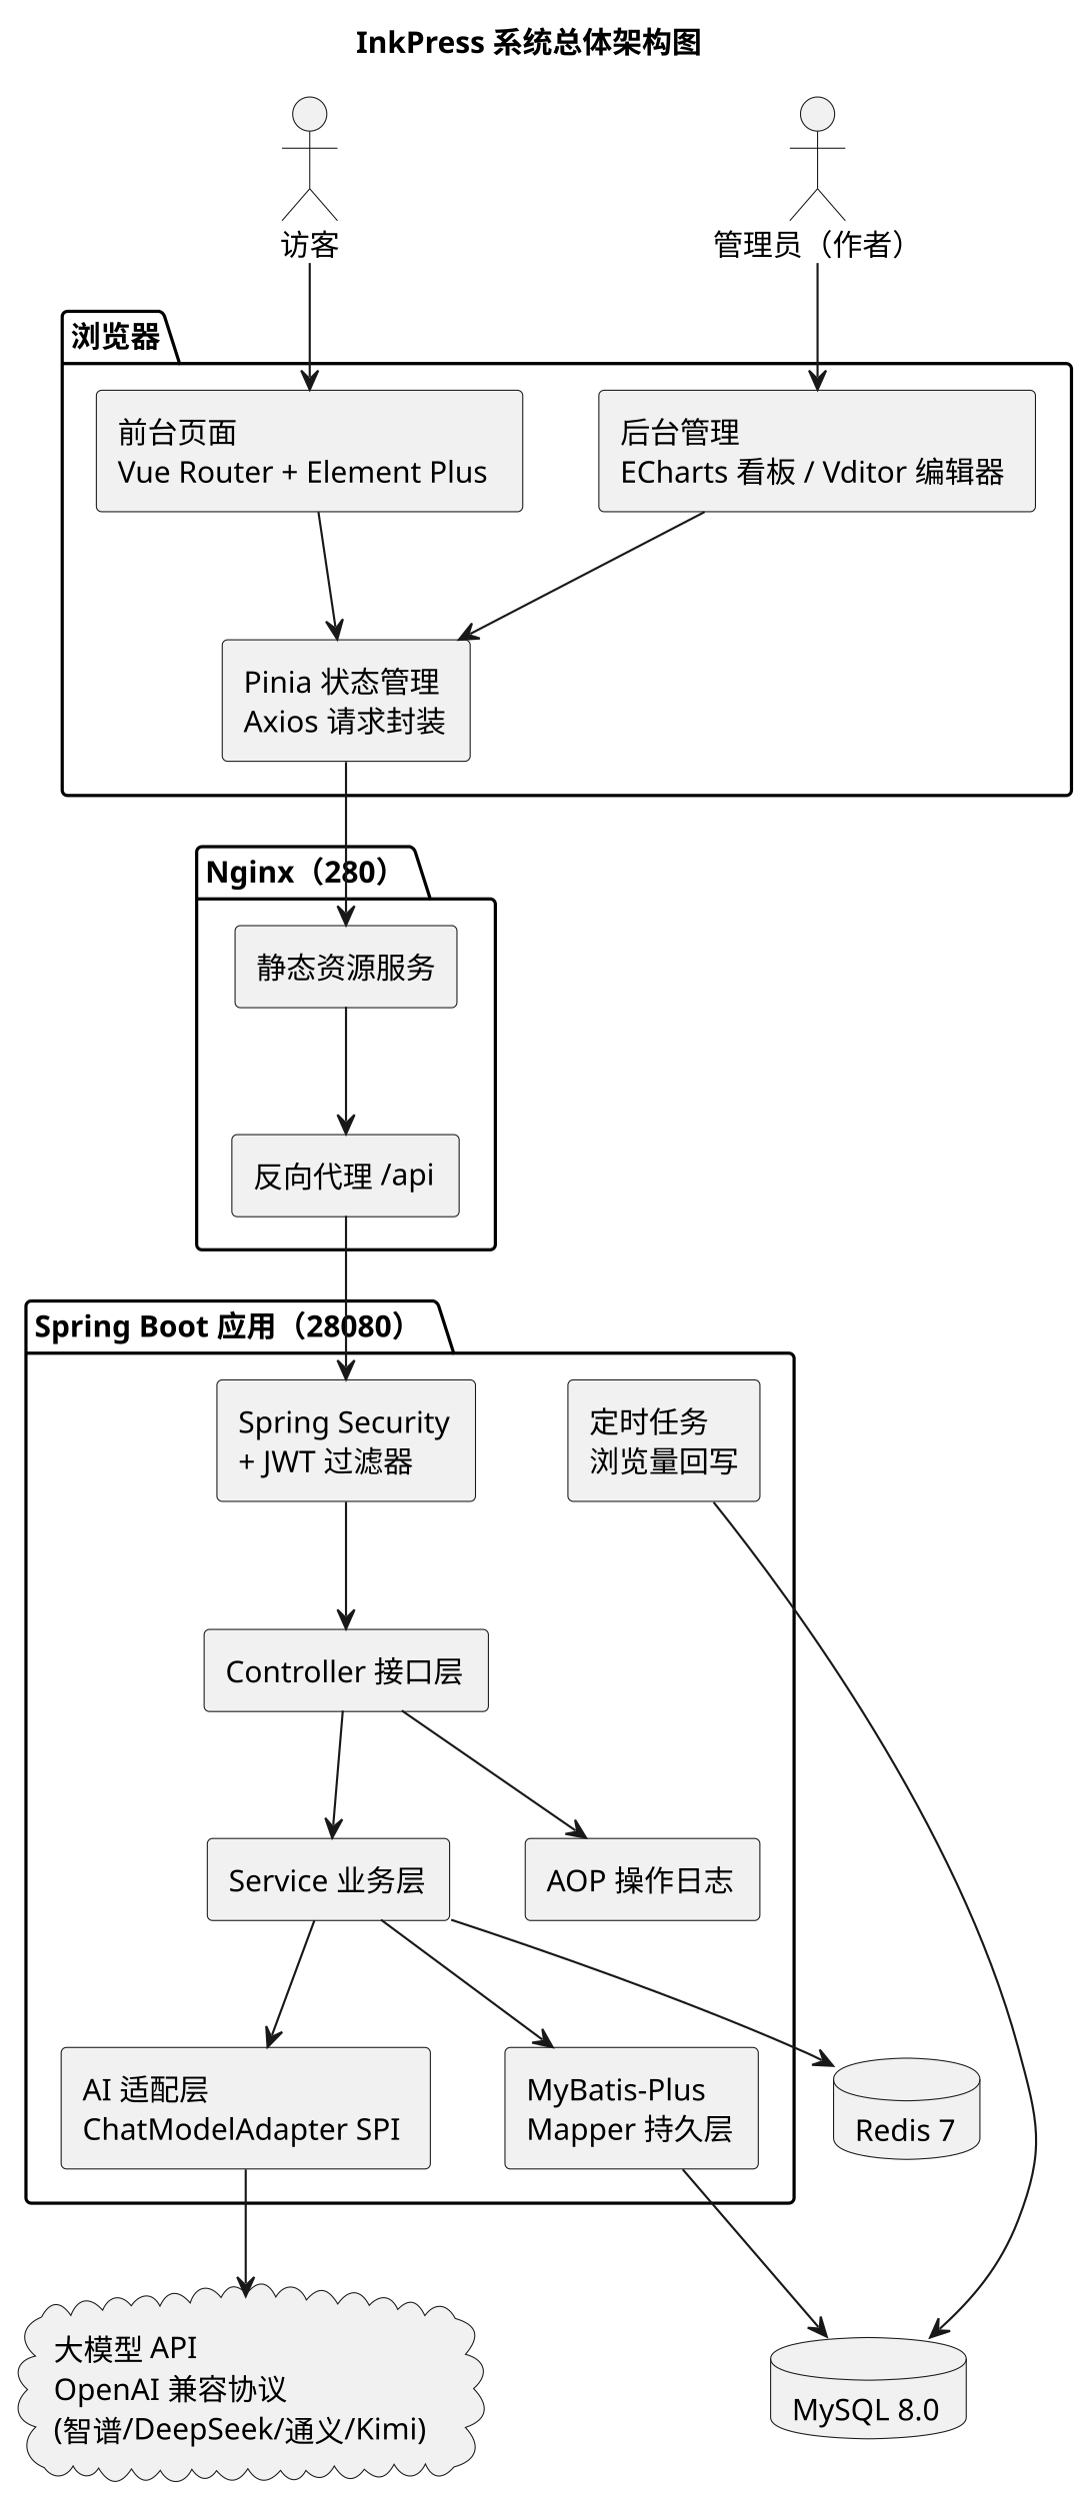
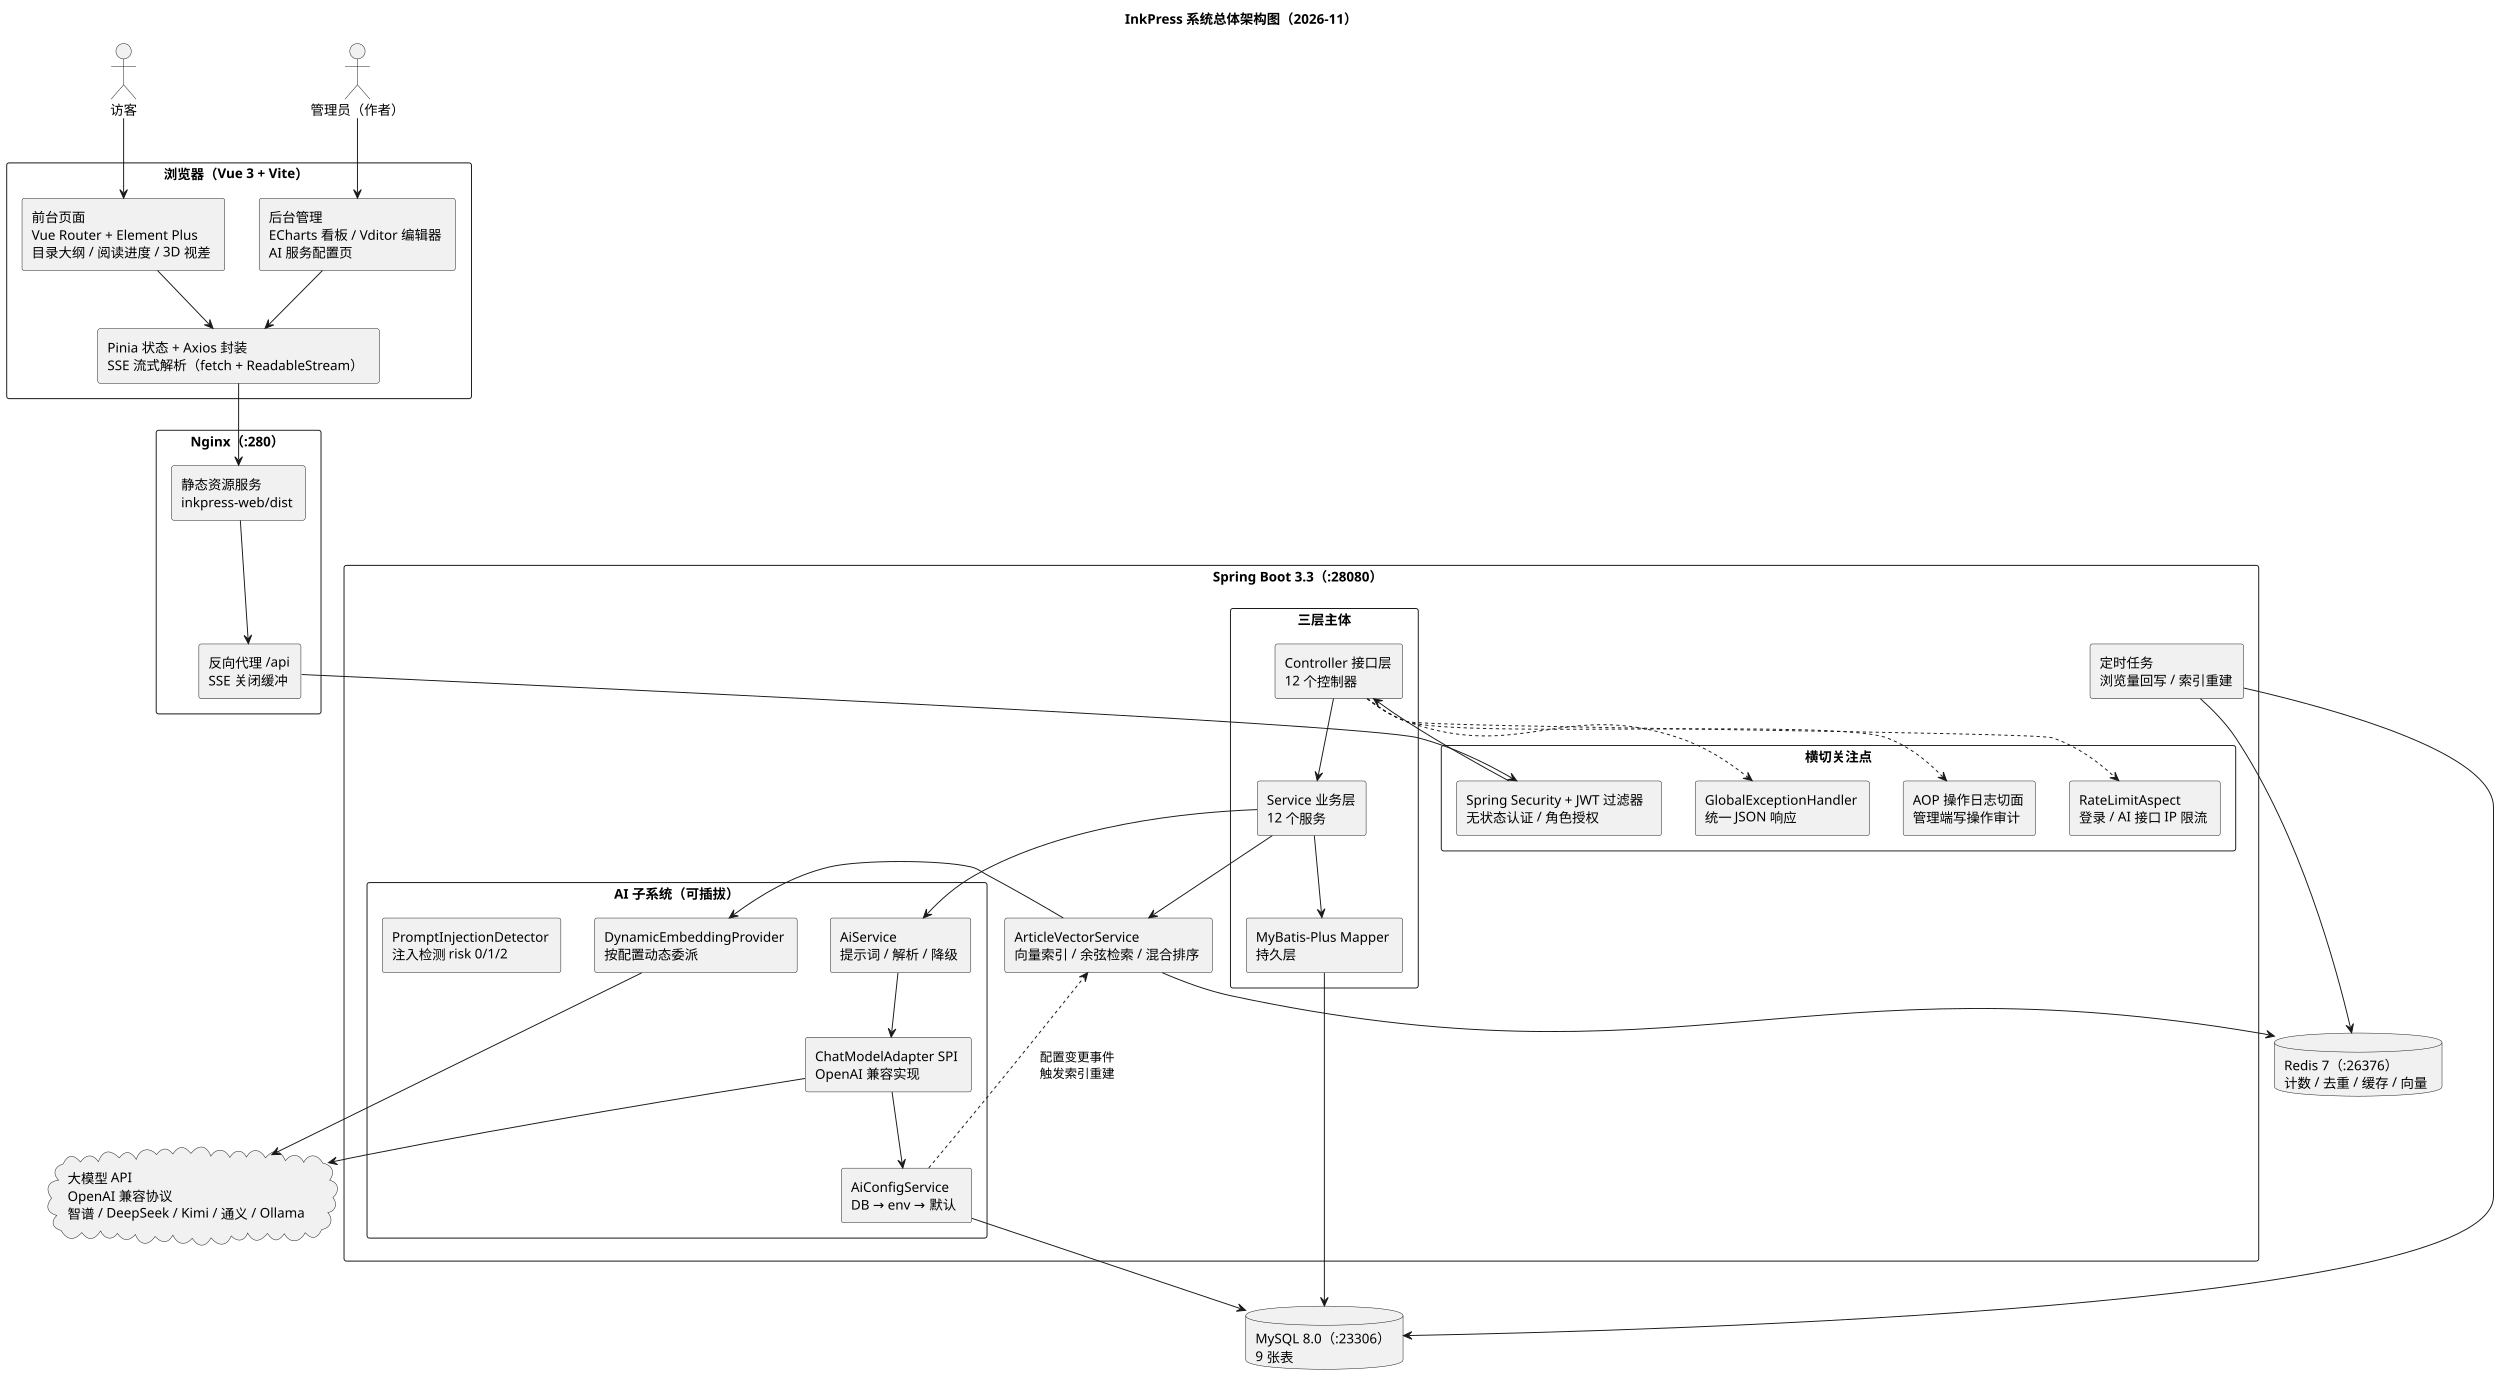
- <svg xmlns="http://www.w3.org/2000/svg" contentStyleType="text/css" height="2441.667px" preserveAspectRatio="none" style="width:1060px;height:2441px;background:#FFFFFF;" version="1.1" viewBox="0 0 1060 2441" width="1060.417px" zoomAndPan="magnify">
+ <svg xmlns="http://www.w3.org/2000/svg" contentStyleType="text/css" height="3010.417px" preserveAspectRatio="none" style="width:5435px;height:3010px;background:#FFFFFF;" version="1.1" viewBox="0 0 5435 3010" width="5435.417px" zoomAndPan="magnify">
  <defs />
  <g>
-     <text fill="#000000" font-family="Microsoft YaHei" font-size="29.167" font-weight="bold" lengthAdjust="spacing" textLength="336.228" x="347.685" y="51.695">InkPress 系统总体架构图</text>
-     <g id="cluster_浏览器">
-       <path d="M65.973,304.12 L155.556,304.12 A7.812,7.812 0 0 1 160.764,309.328 L175.348,355.115 L1040.973,355.115 A5.208,5.208 0 0 1 1046.181,360.323 L1046.181,771.828 A5.208,5.208 0 0 1 1040.973,777.037 L65.973,777.037 A5.208,5.208 0 0 1 60.764,771.828 L60.764,309.328 A5.208,5.208 0 0 1 65.973,304.12 " fill="none" style="stroke:#000000;stroke-width:3.125;" />
-       <line style="stroke:#000000;stroke-width:3.125;" x1="60.764" x2="175.348" y1="355.115" y2="355.115" />
-       <text fill="#000000" font-family="Microsoft YaHei" font-size="29.167" font-weight="bold" lengthAdjust="spacing" textLength="87.5" x="69.098" y="339.148">浏览器</text>
-     </g>
-     <g id="cluster_Nginx（280）">
-       <path d="M197.223,827.037 L400.311,827.037 A7.812,7.812 0 0 1 405.519,832.245 L420.103,878.031 L478.473,878.031 A5.208,5.208 0 0 1 483.681,883.24 L483.681,1215.578 A5.208,5.208 0 0 1 478.473,1220.786 L197.223,1220.786 A5.208,5.208 0 0 1 192.014,1215.578 L192.014,832.245 A5.208,5.208 0 0 1 197.223,827.037 " fill="none" style="stroke:#000000;stroke-width:3.125;" />
-       <line style="stroke:#000000;stroke-width:3.125;" x1="192.014" x2="420.103" y1="878.031" y2="878.031" />
-       <text fill="#000000" font-family="Microsoft YaHei" font-size="29.167" font-weight="bold" lengthAdjust="spacing" textLength="201.005" x="200.348" y="862.065">Nginx（280）</text>
-     </g>
-     <g id="cluster_Spring Boot 应用（28080）">
-       <path d="M30.556,1270.786 L423.214,1270.786 A7.812,7.812 0 0 1 428.422,1275.995 L443.005,1321.781 L770.139,1321.781 A5.208,5.208 0 0 1 775.348,1326.99 L775.348,2146.828 A5.208,5.208 0 0 1 770.139,2152.037 L30.556,2152.037 A5.208,5.208 0 0 1 25.348,2146.828 L25.348,1275.995 A5.208,5.208 0 0 1 30.556,1270.786 " fill="none" style="stroke:#000000;stroke-width:3.125;" />
-       <line style="stroke:#000000;stroke-width:3.125;" x1="25.348" x2="443.005" y1="1321.781" y2="1321.781" />
-       <text fill="#000000" font-family="Microsoft YaHei" font-size="29.167" font-weight="bold" lengthAdjust="spacing" textLength="390.574" x="33.681" y="1305.815">Spring Boot 应用（28080）</text>
+     <text fill="#000000" font-family="Microsoft YaHei" font-size="29.167" font-weight="bold" lengthAdjust="spacing" textLength="515.216" x="2445.517" y="51.695">InkPress 系统总体架构图（2026-11）</text>
+     <g id="cluster_浏览器（Vue 3 + Vite）">
+       <rect fill="none" height="512.5" rx="5.208" ry="5.208" style="stroke:#181818;stroke-width:2.083;" width="1010.417" x="14.583" y="354.12" />
+       <text fill="#000000" font-family="Microsoft YaHei" font-size="29.167" font-weight="bold" lengthAdjust="spacing" textLength="327.342" x="356.121" y="389.148">浏览器（Vue 3 + Vite）</text>
+     </g>
+     <g id="cluster_Nginx（:280）">
+       <rect fill="none" height="616.667" rx="5.208" ry="5.208" style="stroke:#181818;stroke-width:2.083;" width="358.333" x="339.583" y="935.37" />
+       <text fill="#000000" font-family="Microsoft YaHei" font-size="29.167" font-weight="bold" lengthAdjust="spacing" textLength="209.336" x="414.082" y="970.398">Nginx（:280）</text>
+     </g>
+     <g id="cluster_Spring Boot 3.3（:28080）">
+       <rect fill="none" height="1512.5" rx="5.208" ry="5.208" style="stroke:#181818;stroke-width:2.083;" width="4162.5" x="747.917" y="1229.12" />
+       <text fill="#000000" font-family="Microsoft YaHei" font-size="29.167" font-weight="bold" lengthAdjust="spacing" textLength="384.877" x="2636.728" y="1264.148">Spring Boot 3.3（:28080）</text>
+     </g>
+     <g id="cluster_横切关注点">
+       <rect fill="none" height="229.167" rx="5.208" ry="5.208" style="stroke:#181818;stroke-width:2.083;" width="1727.083" x="3133.333" y="1620.786" />
+       <text fill="#000000" font-family="Microsoft YaHei" font-size="29.167" font-weight="bold" lengthAdjust="spacing" textLength="145.833" x="3923.958" y="1655.815">横切关注点</text>
+     </g>
+     <g id="cluster_三层主体">
+       <rect fill="none" height="825" rx="5.208" ry="5.208" style="stroke:#181818;stroke-width:2.083;" width="408.333" x="2675" y="1322.87" />
+       <text fill="#000000" font-family="Microsoft YaHei" font-size="29.167" font-weight="bold" lengthAdjust="spacing" textLength="116.667" x="2820.833" y="1357.898">三层主体</text>
+     </g>
+     <g id="cluster_AI 子系统（可插拔）">
+       <rect fill="none" height="772.917" rx="5.208" ry="5.208" style="stroke:#181818;stroke-width:2.083;" width="1347.917" x="797.917" y="1918.703" />
+       <text fill="#000000" font-family="Microsoft YaHei" font-size="29.167" font-weight="bold" lengthAdjust="spacing" textLength="273.737" x="1335.007" y="1953.731">AI 子系统（可插拔）</text>
    </g>
    <g id="elem_front">
-       <rect fill="#F1F1F1" height="118.656" rx="5.208" ry="5.208" style="stroke:#181818;stroke-width:1.042;" width="416.319" x="94.098" y="381.203" />
-       <text fill="#000000" font-family="Microsoft YaHei" font-size="29.167" lengthAdjust="spacing" textLength="116.667" x="114.931" y="432.898">前台页面</text>
-       <text fill="#000000" font-family="Microsoft YaHei" font-size="29.167" lengthAdjust="spacing" textLength="374.652" x="114.931" y="471.393">Vue Router + Element Plus</text>
+       <rect fill="#F1F1F1" height="157.151" rx="5.208" ry="5.208" style="stroke:#181818;stroke-width:1.042;" width="440.729" x="47.917" y="431.203" />
+       <text fill="#000000" font-family="Microsoft YaHei" font-size="29.167" lengthAdjust="spacing" textLength="116.667" x="68.75" y="482.898">前台页面</text>
+       <text fill="#000000" font-family="Microsoft YaHei" font-size="29.167" lengthAdjust="spacing" textLength="374.652" x="68.75" y="521.393">Vue Router + Element Plus</text>
+       <text fill="#000000" font-family="Microsoft YaHei" font-size="29.167" lengthAdjust="spacing" textLength="399.062" x="68.75" y="559.888">目录大纲 / 阅读进度 / 3D 视差</text>
    </g>
    <g id="elem_backui">
-       <rect fill="#F1F1F1" height="118.656" rx="5.208" ry="5.208" style="stroke:#181818;stroke-width:1.042;" width="426.302" x="584.723" y="381.203" />
-       <text fill="#000000" font-family="Microsoft YaHei" font-size="29.167" lengthAdjust="spacing" textLength="116.667" x="605.556" y="432.898">后台管理</text>
-       <text fill="#000000" font-family="Microsoft YaHei" font-size="29.167" lengthAdjust="spacing" textLength="384.635" x="605.556" y="471.393">ECharts 看板 / Vditor 编辑器</text>
+       <rect fill="#F1F1F1" height="157.151" rx="5.208" ry="5.208" style="stroke:#181818;stroke-width:1.042;" width="426.302" x="563.542" y="431.203" />
+       <text fill="#000000" font-family="Microsoft YaHei" font-size="29.167" lengthAdjust="spacing" textLength="116.667" x="584.375" y="482.898">后台管理</text>
+       <text fill="#000000" font-family="Microsoft YaHei" font-size="29.167" lengthAdjust="spacing" textLength="384.635" x="584.375" y="521.393">ECharts 看板 / Vditor 编辑器</text>
+       <text fill="#000000" font-family="Microsoft YaHei" font-size="29.167" lengthAdjust="spacing" textLength="183.559" x="584.375" y="559.888">AI 服务配置页</text>
    </g>
    <g id="elem_store">
-       <rect fill="#F1F1F1" height="118.656" rx="5.208" ry="5.208" style="stroke:#181818;stroke-width:1.042;" width="242.074" x="217.014" y="624.953" />
-       <text fill="#000000" font-family="Microsoft YaHei" font-size="29.167" lengthAdjust="spacing" textLength="192.759" x="237.848" y="676.648">Pinia 状态管理</text>
-       <text fill="#000000" font-family="Microsoft YaHei" font-size="29.167" lengthAdjust="spacing" textLength="200.407" x="237.848" y="715.143">Axios 请求封装</text>
+       <rect fill="#F1F1F1" height="118.656" rx="5.208" ry="5.208" style="stroke:#181818;stroke-width:1.042;" width="612.268" x="212.5" y="714.537" />
+       <text fill="#000000" font-family="Microsoft YaHei" font-size="29.167" lengthAdjust="spacing" textLength="315.393" x="233.333" y="766.231">Pinia 状态 + Axios 封装</text>
+       <text fill="#000000" font-family="Microsoft YaHei" font-size="29.167" lengthAdjust="spacing" textLength="570.601" x="233.333" y="804.726">SSE 流式解析（fetch + ReadableStream）</text>
    </g>
    <g id="elem_nginx">
-       <rect fill="#F1F1F1" height="80.162" rx="5.208" ry="5.208" style="stroke:#181818;stroke-width:1.042;" width="216.667" x="229.514" y="904.12" />
-       <text fill="#000000" font-family="Microsoft YaHei" font-size="29.167" lengthAdjust="spacing" textLength="175" x="250.348" y="955.815">静态资源服务</text>
+       <rect fill="#F1F1F1" height="118.656" rx="5.208" ry="5.208" style="stroke:#181818;stroke-width:1.042;" width="290.666" x="372.917" y="1012.453" />
+       <text fill="#000000" font-family="Microsoft YaHei" font-size="29.167" lengthAdjust="spacing" textLength="175" x="393.75" y="1064.148">静态资源服务</text>
+       <text fill="#000000" font-family="Microsoft YaHei" font-size="29.167" lengthAdjust="spacing" textLength="248.999" x="393.75" y="1102.643">inkpress-web/dist</text>
    </g>
    <g id="elem_proxy">
-       <rect fill="#F1F1F1" height="80.162" rx="5.208" ry="5.208" style="stroke:#181818;stroke-width:1.042;" width="221.936" x="226.389" y="1108.286" />
-       <text fill="#000000" font-family="Microsoft YaHei" font-size="29.167" lengthAdjust="spacing" textLength="180.269" x="247.223" y="1159.981">反向代理 /api</text>
+       <rect fill="#F1F1F1" height="118.656" rx="5.208" ry="5.208" style="stroke:#181818;stroke-width:1.042;" width="221.936" x="432.292" y="1399.953" />
+       <text fill="#000000" font-family="Microsoft YaHei" font-size="29.167" lengthAdjust="spacing" textLength="180.269" x="453.125" y="1451.648">反向代理 /api</text>
+       <text fill="#000000" font-family="Microsoft YaHei" font-size="29.167" lengthAdjust="spacing" textLength="175" x="453.125" y="1490.143">SSE 关闭缓冲</text>
+     </g>
+     <g id="elem_vec">
+       <rect fill="#F1F1F1" height="118.656" rx="5.208" ry="5.208" style="stroke:#181818;stroke-width:1.042;" width="451.111" x="2184.375" y="1995.786" />
+       <text fill="#000000" font-family="Microsoft YaHei" font-size="29.167" lengthAdjust="spacing" textLength="279.433" x="2205.208" y="2047.481">ArticleVectorService</text>
+       <text fill="#000000" font-family="Microsoft YaHei" font-size="29.167" lengthAdjust="spacing" textLength="409.444" x="2205.208" y="2085.976">向量索引 / 余弦检索 / 混合排序</text>
+     </g>
+     <g id="elem_sched">
+       <rect fill="#F1F1F1" height="118.656" rx="5.208" ry="5.208" style="stroke:#181818;stroke-width:1.042;" width="333.889" x="4543.75" y="1399.953" />
+       <text fill="#000000" font-family="Microsoft YaHei" font-size="29.167" lengthAdjust="spacing" textLength="116.667" x="4564.583" y="1451.648">定时任务</text>
+       <text fill="#000000" font-family="Microsoft YaHei" font-size="29.167" lengthAdjust="spacing" textLength="292.222" x="4564.583" y="1490.143">浏览量回写 / 索引重建</text>
+     </g>
+     <g id="elem_sec">
+       <rect fill="#F1F1F1" height="118.656" rx="5.208" ry="5.208" style="stroke:#181818;stroke-width:1.042;" width="445.443" x="3166.667" y="1697.87" />
+       <text fill="#000000" font-family="Microsoft YaHei" font-size="29.167" lengthAdjust="spacing" textLength="403.776" x="3187.5" y="1749.565">Spring Security + JWT 过滤器</text>
+       <text fill="#000000" font-family="Microsoft YaHei" font-size="29.167" lengthAdjust="spacing" textLength="292.222" x="3187.5" y="1788.06">无状态认证 / 角色授权</text>
+     </g>
+     <g id="elem_aop">
+       <rect fill="#F1F1F1" height="118.656" rx="5.208" ry="5.208" style="stroke:#181818;stroke-width:1.042;" width="287.433" x="4137.5" y="1697.87" />
+       <text fill="#000000" font-family="Microsoft YaHei" font-size="29.167" lengthAdjust="spacing" textLength="245.766" x="4158.333" y="1749.565">AOP 操作日志切面</text>
+       <text fill="#000000" font-family="Microsoft YaHei" font-size="29.167" lengthAdjust="spacing" textLength="233.333" x="4158.333" y="1788.06">管理端写操作审计</text>
+     </g>
+     <g id="elem_limit">
+       <rect fill="#F1F1F1" height="118.656" rx="5.208" ry="5.208" style="stroke:#181818;stroke-width:1.042;" width="327.793" x="4498.958" y="1697.87" />
+       <text fill="#000000" font-family="Microsoft YaHei" font-size="29.167" lengthAdjust="spacing" textLength="225.956" x="4519.792" y="1749.565">RateLimitAspect</text>
+       <text fill="#000000" font-family="Microsoft YaHei" font-size="29.167" lengthAdjust="spacing" textLength="286.127" x="4519.792" y="1788.06">登录 / AI 接口 IP 限流</text>
+     </g>
+     <g id="elem_exh">
+       <rect fill="#F1F1F1" height="118.656" rx="5.208" ry="5.208" style="stroke:#181818;stroke-width:1.042;" width="378.693" x="3685.417" y="1697.87" />
+       <text fill="#000000" font-family="Microsoft YaHei" font-size="29.167" lengthAdjust="spacing" textLength="337.026" x="3706.25" y="1749.565">GlobalExceptionHandler</text>
+       <text fill="#000000" font-family="Microsoft YaHei" font-size="29.167" lengthAdjust="spacing" textLength="209.792" x="3706.25" y="1788.06">统一 JSON 响应</text>
    </g>
    <g id="elem_ctrl">
-       <rect fill="#F1F1F1" height="80.162" rx="5.208" ry="5.208" style="stroke:#181818;stroke-width:1.042;" width="277.578" x="199.306" y="1591.62" />
-       <text fill="#000000" font-family="Microsoft YaHei" font-size="29.167" lengthAdjust="spacing" textLength="235.911" x="220.139" y="1643.315">Controller 接口层</text>
+       <rect fill="#F1F1F1" height="118.656" rx="5.208" ry="5.208" style="stroke:#181818;stroke-width:1.042;" width="277.578" x="2771.875" y="1399.953" />
+       <text fill="#000000" font-family="Microsoft YaHei" font-size="29.167" lengthAdjust="spacing" textLength="235.911" x="2792.708" y="1451.648">Controller 接口层</text>
+       <text fill="#000000" font-family="Microsoft YaHei" font-size="29.167" lengthAdjust="spacing" textLength="159.505" x="2792.708" y="1490.143">12 个控制器</text>
    </g>
    <g id="elem_svc">
-       <rect fill="#F1F1F1" height="80.162" rx="5.208" ry="5.208" style="stroke:#181818;stroke-width:1.042;" width="236.562" x="202.431" y="1795.786" />
-       <text fill="#000000" font-family="Microsoft YaHei" font-size="29.167" lengthAdjust="spacing" textLength="194.895" x="223.264" y="1847.481">Service 业务层</text>
-     </g>
-     <g id="elem_sec">
-       <rect fill="#F1F1F1" height="118.656" rx="5.208" ry="5.208" style="stroke:#181818;stroke-width:1.042;" width="252.47" x="211.806" y="1347.87" />
-       <text fill="#000000" font-family="Microsoft YaHei" font-size="29.167" lengthAdjust="spacing" textLength="210.803" x="232.639" y="1399.565">Spring Security</text>
-       <text fill="#000000" font-family="Microsoft YaHei" font-size="29.167" lengthAdjust="spacing" textLength="184.342" x="232.639" y="1438.06">+ JWT 过滤器</text>
+       <rect fill="#F1F1F1" height="118.656" rx="5.208" ry="5.208" style="stroke:#181818;stroke-width:1.042;" width="236.562" x="2733.333" y="1697.87" />
+       <text fill="#000000" font-family="Microsoft YaHei" font-size="29.167" lengthAdjust="spacing" textLength="194.895" x="2754.167" y="1749.565">Service 业务层</text>
+       <text fill="#000000" font-family="Microsoft YaHei" font-size="29.167" lengthAdjust="spacing" textLength="130.339" x="2754.167" y="1788.06">12 个服务</text>
    </g>
    <g id="elem_mapper">
-       <rect fill="#F1F1F1" height="118.656" rx="5.208" ry="5.208" style="stroke:#181818;stroke-width:1.042;" width="247.357" x="493.056" y="1999.953" />
-       <text fill="#000000" font-family="Microsoft YaHei" font-size="29.167" lengthAdjust="spacing" textLength="180.184" x="513.889" y="2051.648">MyBatis-Plus</text>
-       <text fill="#000000" font-family="Microsoft YaHei" font-size="29.167" lengthAdjust="spacing" textLength="205.69" x="513.889" y="2090.143">Mapper 持久层</text>
-     </g>
-     <g id="elem_ai">
-       <rect fill="#F1F1F1" height="118.656" rx="5.208" ry="5.208" style="stroke:#181818;stroke-width:1.042;" width="360.492" x="59.723" y="1999.953" />
-       <text fill="#000000" font-family="Microsoft YaHei" font-size="29.167" lengthAdjust="spacing" textLength="125.226" x="80.556" y="2051.648">AI 适配层</text>
-       <text fill="#000000" font-family="Microsoft YaHei" font-size="29.167" lengthAdjust="spacing" textLength="318.825" x="80.556" y="2090.143">ChatModelAdapter SPI</text>
-     </g>
-     <g id="elem_aop">
-       <rect fill="#F1F1F1" height="80.162" rx="5.208" ry="5.208" style="stroke:#181818;stroke-width:1.042;" width="229.1" x="512.848" y="1795.786" />
-       <text fill="#000000" font-family="Microsoft YaHei" font-size="29.167" lengthAdjust="spacing" textLength="187.433" x="533.681" y="1847.481">AOP 操作日志</text>
-     </g>
-     <g id="elem_sched">
-       <rect fill="#F1F1F1" height="118.656" rx="5.208" ry="5.208" style="stroke:#181818;stroke-width:1.042;" width="187.5" x="554.514" y="1347.87" />
-       <text fill="#000000" font-family="Microsoft YaHei" font-size="29.167" lengthAdjust="spacing" textLength="116.667" x="575.348" y="1399.565">定时任务</text>
-       <text fill="#000000" font-family="Microsoft YaHei" font-size="29.167" lengthAdjust="spacing" textLength="145.833" x="575.348" y="1438.06">浏览量回写</text>
+       <rect fill="#F1F1F1" height="118.656" rx="5.208" ry="5.208" style="stroke:#181818;stroke-width:1.042;" width="340.041" x="2709.375" y="1995.786" />
+       <text fill="#000000" font-family="Microsoft YaHei" font-size="29.167" lengthAdjust="spacing" textLength="298.374" x="2730.208" y="2047.481">MyBatis-Plus Mapper</text>
+       <text fill="#000000" font-family="Microsoft YaHei" font-size="29.167" lengthAdjust="spacing" textLength="87.5" x="2730.208" y="2085.976">持久层</text>
+     </g>
+     <g id="elem_adapter">
+       <rect fill="#F1F1F1" height="118.656" rx="5.208" ry="5.208" style="stroke:#181818;stroke-width:1.042;" width="360.492" x="1751.042" y="2255.162" />
+       <text fill="#000000" font-family="Microsoft YaHei" font-size="29.167" lengthAdjust="spacing" textLength="318.825" x="1771.875" y="2306.856">ChatModelAdapter SPI</text>
+       <text fill="#000000" font-family="Microsoft YaHei" font-size="29.167" lengthAdjust="spacing" textLength="231.311" x="1771.875" y="2345.351">OpenAI 兼容实现</text>
+     </g>
+     <g id="elem_aisvc">
+       <rect fill="#F1F1F1" height="118.656" rx="5.208" ry="5.208" style="stroke:#181818;stroke-width:1.042;" width="305.277" x="1805.208" y="1995.786" />
+       <text fill="#000000" font-family="Microsoft YaHei" font-size="29.167" lengthAdjust="spacing" textLength="127.049" x="1826.042" y="2047.481">AiService</text>
+       <text fill="#000000" font-family="Microsoft YaHei" font-size="29.167" lengthAdjust="spacing" textLength="263.611" x="1826.042" y="2085.976">提示词 / 解析 / 降级</text>
+     </g>
+     <g id="elem_emb">
+       <rect fill="#F1F1F1" height="118.656" rx="5.208" ry="5.208" style="stroke:#181818;stroke-width:1.042;" width="440.316" x="1292.708" y="1995.786" />
+       <text fill="#000000" font-family="Microsoft YaHei" font-size="29.167" lengthAdjust="spacing" textLength="398.649" x="1313.542" y="2047.481">DynamicEmbeddingProvider</text>
+       <text fill="#000000" font-family="Microsoft YaHei" font-size="29.167" lengthAdjust="spacing" textLength="204.167" x="1313.542" y="2085.976">按配置动态委派</text>
+     </g>
+     <g id="elem_cfg">
+       <rect fill="#F1F1F1" height="118.656" rx="5.208" ry="5.208" style="stroke:#181818;stroke-width:1.042;" width="283.203" x="1829.167" y="2539.537" />
+       <text fill="#000000" font-family="Microsoft YaHei" font-size="29.167" lengthAdjust="spacing" textLength="219.605" x="1850" y="2591.231">AiConfigService</text>
+       <text fill="#000000" font-family="Microsoft YaHei" font-size="29.167" lengthAdjust="spacing" textLength="241.536" x="1850" y="2629.726">DB → env → 默认</text>
+     </g>
+     <g id="elem_inject">
+       <rect fill="#F1F1F1" height="118.656" rx="5.208" ry="5.208" style="stroke:#181818;stroke-width:1.042;" width="388.021" x="831.25" y="1995.786" />
+       <text fill="#000000" font-family="Microsoft YaHei" font-size="29.167" lengthAdjust="spacing" textLength="346.354" x="852.083" y="2047.481">PromptInjectionDetector</text>
+       <text fill="#000000" font-family="Microsoft YaHei" font-size="29.167" lengthAdjust="spacing" textLength="258.441" x="852.083" y="2085.976">注入检测 risk 0/1/2</text>
    </g>
    <g id="elem_guest">
-       <ellipse cx="302.431" cy="111.412" fill="#F1F1F1" rx="16.667" ry="16.667" style="stroke:#181818;stroke-width:1.042;" />
-       <path d="M302.431,128.078 L302.431,184.328 M275.348,144.745 L329.514,144.745 M302.431,184.328 L275.348,215.578 M302.431,184.328 L329.514,215.578 " fill="none" style="stroke:#181818;stroke-width:1.042;" />
-       <text fill="#000000" font-family="Microsoft YaHei" font-size="29.167" lengthAdjust="spacing" textLength="58.333" x="273.264" y="249.565">访客</text>
+       <ellipse cx="268.75" cy="111.412" fill="#F1F1F1" rx="16.667" ry="16.667" style="stroke:#181818;stroke-width:1.042;" />
+       <path d="M268.75,128.078 L268.75,184.328 M241.667,144.745 L295.833,144.745 M268.75,184.328 L241.667,215.578 M268.75,184.328 L295.833,215.578 " fill="none" style="stroke:#181818;stroke-width:1.042;" />
+       <text fill="#000000" font-family="Microsoft YaHei" font-size="29.167" lengthAdjust="spacing" textLength="58.333" x="239.583" y="249.565">访客</text>
    </g>
    <g id="elem_admin">
-       <ellipse cx="798.264" cy="111.412" fill="#F1F1F1" rx="16.667" ry="16.667" style="stroke:#181818;stroke-width:1.042;" />
-       <path d="M798.264,128.078 L798.264,184.328 M771.181,144.745 L825.348,144.745 M798.264,184.328 L771.181,215.578 M798.264,184.328 L825.348,215.578 " fill="none" style="stroke:#181818;stroke-width:1.042;" />
-       <text fill="#000000" font-family="Microsoft YaHei" font-size="29.167" lengthAdjust="spacing" textLength="204.167" x="696.181" y="249.565">管理员（作者）</text>
+       <ellipse cx="777.083" cy="111.412" fill="#F1F1F1" rx="16.667" ry="16.667" style="stroke:#181818;stroke-width:1.042;" />
+       <path d="M777.083,128.078 L777.083,184.328 M750,144.745 L804.167,144.745 M777.083,184.328 L750,215.578 M777.083,184.328 L804.167,215.578 " fill="none" style="stroke:#181818;stroke-width:1.042;" />
+       <text fill="#000000" font-family="Microsoft YaHei" font-size="29.167" lengthAdjust="spacing" textLength="204.167" x="675" y="249.565">管理员（作者）</text>
    </g>
    <g id="elem_mysql">
-       <path d="M752.431,2304.12 C752.431,2283.287 847.947,2283.287 847.947,2283.287 C847.947,2283.287 943.463,2283.287 943.463,2304.12 L943.463,2361.365 C943.463,2382.198 847.947,2382.198 847.947,2382.198 C847.947,2382.198 752.431,2382.198 752.431,2361.365 L752.431,2304.12 " fill="#F1F1F1" style="stroke:#181818;stroke-width:1.042;" />
-       <path d="M752.431,2304.12 C752.431,2324.953 847.947,2324.953 847.947,2324.953 C847.947,2324.953 943.463,2324.953 943.463,2304.12 " fill="none" style="stroke:#181818;stroke-width:1.042;" />
-       <text fill="#000000" font-family="Microsoft YaHei" font-size="29.167" lengthAdjust="spacing" textLength="149.365" x="773.264" y="2364.148">MySQL 8.0</text>
+       <path d="M2708.333,2860.37 C2708.333,2839.537 2879.287,2839.537 2879.287,2839.537 C2879.287,2839.537 3050.24,2839.537 3050.24,2860.37 L3050.24,2956.11 C3050.24,2976.943 2879.287,2976.943 2879.287,2976.943 C2879.287,2976.943 2708.333,2976.943 2708.333,2956.11 L2708.333,2860.37 " fill="#F1F1F1" style="stroke:#181818;stroke-width:1.042;" />
+       <path d="M2708.333,2860.37 C2708.333,2881.203 2879.287,2881.203 2879.287,2881.203 C2879.287,2881.203 3050.24,2881.203 3050.24,2860.37 " fill="none" style="stroke:#181818;stroke-width:1.042;" />
+       <text fill="#000000" font-family="Microsoft YaHei" font-size="29.167" lengthAdjust="spacing" textLength="300.24" x="2729.167" y="2920.398">MySQL 8.0（:23306）</text>
+       <text fill="#000000" font-family="Microsoft YaHei" font-size="29.167" lengthAdjust="spacing" textLength="84.068" x="2729.167" y="2958.893">9 张表</text>
    </g>
    <g id="elem_redis">
-       <path d="M813.889,2031.203 C813.889,2010.37 885.344,2010.37 885.344,2010.37 C885.344,2010.37 956.799,2010.37 956.799,2031.203 L956.799,2088.448 C956.799,2109.281 885.344,2109.281 885.344,2109.281 C885.344,2109.281 813.889,2109.281 813.889,2088.448 L813.889,2031.203 " fill="#F1F1F1" style="stroke:#181818;stroke-width:1.042;" />
-       <path d="M813.889,2031.203 C813.889,2052.037 885.344,2052.037 885.344,2052.037 C885.344,2052.037 956.799,2052.037 956.799,2031.203 " fill="none" style="stroke:#181818;stroke-width:1.042;" />
-       <text fill="#000000" font-family="Microsoft YaHei" font-size="29.167" lengthAdjust="spacing" textLength="101.243" x="834.723" y="2091.231">Redis 7</text>
+       <path d="M4944.792,2266.62 C4944.792,2245.787 5126.875,2245.787 5126.875,2245.787 C5126.875,2245.787 5308.958,2245.787 5308.958,2266.62 L5308.958,2362.36 C5308.958,2383.193 5126.875,2383.193 5126.875,2383.193 C5126.875,2383.193 4944.792,2383.193 4944.792,2362.36 L4944.792,2266.62 " fill="#F1F1F1" style="stroke:#181818;stroke-width:1.042;" />
+       <path d="M4944.792,2266.62 C4944.792,2287.453 5126.875,2287.453 5126.875,2287.453 C5126.875,2287.453 5308.958,2287.453 5308.958,2266.62 " fill="none" style="stroke:#181818;stroke-width:1.042;" />
+       <text fill="#000000" font-family="Microsoft YaHei" font-size="29.167" lengthAdjust="spacing" textLength="252.118" x="4965.625" y="2326.648">Redis 7（:26376）</text>
+       <text fill="#000000" font-family="Microsoft YaHei" font-size="29.167" lengthAdjust="spacing" textLength="322.5" x="4965.625" y="2365.143">计数 / 去重 / 缓存 / 向量</text>
    </g>
    <g id="elem_llm">
-       <path d="M40.609,2263.273 C48.879,2247.419 59.195,2247.112 69.188,2261.652 C76.044,2244.191 88.321,2243.255 100.214,2256.576 C106.094,2242.601 118.248,2240.044 128.173,2252.256 C135.793,2240.874 148.858,2237.963 156.169,2252.59 C163.651,2236.042 175.226,2237.111 185.711,2249.527 C191.062,2232.367 205.044,2230.454 215.859,2244.197 C222.723,2231.23 230.552,2230.766 240.871,2240.368 C251.54,2226.695 261.976,2228.198 269.28,2243.65 C278.259,2228.882 293.042,2231.859 299.144,2246.566 C311.834,2231.823 320.878,2235.848 329.811,2250.487 C339.768,2236.248 351.939,2235.06 360.517,2251.851 C370.413,2241.193 382.045,2241.379 388.358,2255.825 C400.497,2243.365 408.51,2248.844 414.889,2261.83 C424.674,2248.238 437.354,2250.717 444.487,2264.679 C466.766,2270.995 468.851,2282.881 454.513,2299.684 C474.088,2304.765 477.909,2319.781 462.425,2333.15 C477.592,2348.765 477.222,2363.5 454.431,2371.124 C470.603,2388.531 465.874,2403.682 443.169,2409.754 C433.356,2421.309 422.298,2422.701 415.403,2406.802 C407.452,2423.192 393.053,2421.704 384.789,2407.111 C376.869,2421.76 368.019,2423.438 355.713,2411.999 C344.783,2427 334.295,2421.584 326.422,2408.779 C319.419,2421.282 309.409,2424.197 298.684,2413.166 C291.45,2426.537 281.087,2423.649 273.949,2413.068 C263.094,2425.74 251.423,2426.595 242,2411.424 C232.733,2425.851 222.417,2426.207 211.429,2413.354 C203.275,2424.991 194.254,2422.124 187.303,2412.019 C179.906,2427.244 164.981,2428.25 156.543,2413.071 C146.16,2426.245 137.412,2426.02 128.412,2411.658 C117.468,2428.406 106.398,2427.608 96.285,2410.86 C88.966,2422.566 76.797,2419.613 71.398,2408.744 C64.536,2420.764 51.469,2422.093 43.244,2410.36 C24.955,2403.24 20.118,2384.629 34.935,2370.592 C14.547,2364.825 12.644,2347.51 26.838,2334.075 C12.5,2321.484 15.051,2305.938 34.588,2301.374 C18.595,2287.912 21.12,2271.127 40.609,2263.273 " fill="#F1F1F1" style="stroke:#181818;stroke-width:1.042;" />
-       <text fill="#000000" font-family="Microsoft YaHei" font-size="29.167" lengthAdjust="spacing" textLength="143.071" x="52.431" y="2305.815">大模型 API</text>
-       <text fill="#000000" font-family="Microsoft YaHei" font-size="29.167" lengthAdjust="spacing" textLength="231.311" x="52.431" y="2344.309">OpenAI 兼容协议</text>
-       <text fill="#000000" font-family="Microsoft YaHei" font-size="29.167" lengthAdjust="spacing" textLength="374.652" x="52.431" y="2382.804">(智谱/DeepSeek/通义/Kimi)</text>
+       <path d="M136.973,2530.652 C147.582,2509.351 159.799,2508.866 174.963,2526.169 C186.735,2509.64 201.548,2507.812 213.844,2525.573 C224.549,2498.244 240.209,2499.251 259.318,2517.118 C273.634,2499.25 285.078,2503.91 296.356,2520.394 C302.95,2497.655 324.191,2492.64 340.315,2509.926 C351.366,2495.322 363.747,2493.248 375.814,2508.727 C388.851,2489.675 400.805,2490.585 415.077,2507.374 C431.552,2488.241 448.069,2487.978 458.356,2513.387 C470.718,2494.592 489.845,2497.387 499.62,2516.224 C508.678,2500.526 525.935,2496.337 535.654,2515.541 C548.884,2494.259 565.438,2498.259 577.218,2517.044 C594.856,2497.555 608.973,2498.187 620.31,2523.153 C633.148,2507.727 650.671,2507.293 660.23,2526.891 C671.677,2505.972 691.648,2509.805 701.463,2528.586 C721.63,2532.498 729.756,2548.044 716.72,2565.631 C738.579,2571.942 737.816,2590.886 723.707,2603.784 C734.587,2616.528 729.953,2632.971 712.726,2636.19 C726.287,2651.569 718.724,2669.679 699.399,2673.223 C690.582,2691.794 678.847,2696.636 663.415,2679.981 C652.812,2700.729 630.797,2705.176 618.124,2682.122 C605.196,2700.726 593.773,2699.647 581.481,2681.487 C567.141,2698.513 551.673,2704.401 538.283,2680.485 C531.749,2699.345 514.952,2700.36 502.618,2686.881 C493.059,2711.233 472.744,2709.188 459.088,2691.081 C446.608,2712.044 431.397,2712.368 417.839,2692.161 C401.975,2709.666 385.387,2705.07 375.747,2685.16 C364.924,2704.902 350.632,2702.682 337.221,2688.061 C323.482,2708.738 303.569,2708.436 294.354,2683.783 C281.112,2699.364 266.497,2698.258 255.224,2681.408 C243.385,2698.976 225.764,2692.147 218.749,2676.164 C207.165,2693.941 192.702,2700.453 177.896,2679.569 C160.362,2698.876 145.692,2695.761 132.398,2674.78 C114.367,2669.96 109.542,2656.199 123.33,2642.453 C101.477,2635.716 98.712,2621.824 112.078,2604.614 C98.186,2586.892 102.793,2568.343 127.407,2565.849 C113.942,2551.569 118.024,2536.122 136.973,2530.652 " fill="#F1F1F1" style="stroke:#181818;stroke-width:1.042;" />
+       <text fill="#000000" font-family="Microsoft YaHei" font-size="29.167" lengthAdjust="spacing" textLength="143.071" x="146.875" y="2572.481">大模型 API</text>
+       <text fill="#000000" font-family="Microsoft YaHei" font-size="29.167" lengthAdjust="spacing" textLength="231.311" x="146.875" y="2610.976">OpenAI 兼容协议</text>
+       <text fill="#000000" font-family="Microsoft YaHei" font-size="29.167" lengthAdjust="spacing" textLength="535.539" x="146.875" y="2649.471">智谱 / DeepSeek / Kimi / 通义 / Ollama</text>
    </g>
    <g id="link_guest_front">
-       <path d="M302.431,256.911 C302.431,296.849 302.431,331.807 302.431,368.182 " fill="none" id="guest-to-front" style="stroke:#181818;stroke-width:2.083;" />
-       <polygon fill="#181818" points="302.431,380.682,310.764,361.932,302.431,370.266,294.098,361.932,302.431,380.682" style="stroke:#181818;stroke-width:2.083;" />
+       <path d="M268.75,256.974 C268.75,309.849 268.75,366.266 268.75,418.391 " fill="none" id="guest-to-front" style="stroke:#181818;stroke-width:2.083;" />
+       <polygon fill="#181818" points="268.75,430.891,277.083,412.141,268.75,420.474,260.417,412.141,268.75,430.891" style="stroke:#181818;stroke-width:2.083;" />
    </g>
    <g id="link_admin_backui">
-       <path d="M798.264,256.911 C798.264,296.849 798.264,331.807 798.264,368.182 " fill="none" id="admin-to-backui" style="stroke:#181818;stroke-width:2.083;" />
-       <polygon fill="#181818" points="798.264,380.682,806.598,361.932,798.264,370.266,789.931,361.932,798.264,380.682" style="stroke:#181818;stroke-width:2.083;" />
+       <path d="M777.083,256.974 C777.083,309.849 777.083,366.266 777.083,418.391 " fill="none" id="admin-to-backui" style="stroke:#181818;stroke-width:2.083;" />
+       <polygon fill="#181818" points="777.083,430.891,785.417,412.141,777.083,420.474,768.75,412.141,777.083,430.891" style="stroke:#181818;stroke-width:2.083;" />
    </g>
    <g id="link_front_store">
-       <path d="M310.91,500.057 C316.473,537.703 321.921,574.399 327.483,612.129 " fill="none" id="front-to-store" style="stroke:#181818;stroke-width:2.083;" />
-       <polygon fill="#181818" points="329.306,624.495,334.816,604.73,327.787,614.19,318.327,607.161,329.306,624.495" style="stroke:#181818;stroke-width:2.083;" />
+       <path d="M342.396,588.141 C381,628.349 418.866,667.767 454.408,704.809 " fill="none" id="front-to-store" style="stroke:#181818;stroke-width:2.083;" />
+       <polygon fill="#181818" points="463.062,713.828,456.094,694.529,455.851,706.312,444.068,706.068,463.062,713.828" style="stroke:#181818;stroke-width:2.083;" />
    </g>
    <g id="link_backui_store">
-       <path d="M687.973,500.057 C615.348,537.849 531.729,581.372 459.125,619.143 " fill="none" id="backui-to-store" style="stroke:#181818;stroke-width:2.083;" />
-       <polygon fill="#181818" points="448.035,624.912,468.515,623.651,457.276,620.104,460.823,608.865,448.035,624.912" style="stroke:#181818;stroke-width:2.083;" />
+       <path d="M700.979,588.141 C661.083,628.349 621.822,667.91 585.093,704.952 " fill="none" id="backui-to-store" style="stroke:#181818;stroke-width:2.083;" />
+       <polygon fill="#181818" points="576.292,713.828,595.411,706.381,583.626,706.431,583.576,694.646,576.292,713.828" style="stroke:#181818;stroke-width:2.083;" />
    </g>
    <g id="link_store_nginx">
-       <path d="M337.848,744.328 C337.848,793.141 337.848,849.12 337.848,891.224 " fill="none" id="store-to-nginx" style="stroke:#181818;stroke-width:2.083;" />
-       <polygon fill="#181818" points="337.848,903.724,346.181,884.974,337.848,893.307,329.514,884.974,337.848,903.724" style="stroke:#181818;stroke-width:2.083;" />
+       <path d="M518.75,833.328 C518.75,884.766 518.75,947.37 518.75,999.057 " fill="none" id="store-to-nginx" style="stroke:#181818;stroke-width:2.083;" />
+       <polygon fill="#181818" points="518.75,1011.557,527.083,992.807,518.75,1001.141,510.417,992.807,518.75,1011.557" style="stroke:#181818;stroke-width:2.083;" />
    </g>
    <g id="link_nginx_proxy">
-       <path d="M337.848,983.412 C337.848,1018.932 337.848,1059.453 337.848,1095.161 " fill="none" id="nginx-to-proxy" style="stroke:#181818;stroke-width:2.083;" />
-       <polygon fill="#181818" points="337.848,1107.661,346.181,1088.911,337.848,1097.245,329.514,1088.911,337.848,1107.661" style="stroke:#181818;stroke-width:2.083;" />
+       <path d="M522.5,1131.307 C527.208,1203.557 534.436,1314.542 539.165,1387.001 " fill="none" id="nginx-to-proxy" style="stroke:#181818;stroke-width:2.083;" />
+       <polygon fill="#181818" points="539.979,1399.474,547.074,1380.221,539.301,1389.08,530.442,1381.307,539.979,1399.474" style="stroke:#181818;stroke-width:2.083;" />
    </g>
    <g id="link_proxy_sec">
-       <path d="M337.848,1187.62 C337.848,1229.766 337.848,1286.057 337.848,1334.995 " fill="none" id="proxy-to-sec" style="stroke:#181818;stroke-width:2.083;" />
-       <polygon fill="#181818" points="337.848,1347.495,346.181,1328.745,337.848,1337.078,329.514,1328.745,337.848,1347.495" style="stroke:#181818;stroke-width:2.083;" />
+       <path d="M655.938,1466.453 C1131.771,1488.036 2964.479,1572.87 3083.333,1604.12 C3159.292,1624.099 3227.82,1657.637 3286.715,1691.366 " fill="none" id="proxy-to-sec" style="stroke:#181818;stroke-width:2.083;" />
+       <polygon fill="#181818" points="3297.562,1697.578,3285.433,1681.029,3288.523,1692.401,3277.15,1695.492,3297.562,1697.578" style="stroke:#181818;stroke-width:2.083;" />
    </g>
    <g id="link_sec_ctrl">
-       <path d="M337.848,1467.078 C337.848,1506.245 337.848,1544.432 337.848,1578.599 " fill="none" id="sec-to-ctrl" style="stroke:#181818;stroke-width:2.083;" />
-       <polygon fill="#181818" points="337.848,1591.099,346.181,1572.349,337.848,1580.682,329.514,1572.349,337.848,1591.099" style="stroke:#181818;stroke-width:2.083;" />
+       <path d="M3280.333,1697.766 C3214.854,1662.37 3130.562,1615.016 3058.333,1568.703 C3034.292,1553.286 3018.979,1542.812 2996.125,1526.167 " fill="none" id="sec-to-ctrl" style="stroke:#181818;stroke-width:2.083;" />
+       <polygon fill="#181818" points="2986.021,1518.807,2996.271,1536.582,2994.441,1524.94,3006.083,1523.11,2986.021,1518.807" style="stroke:#181818;stroke-width:2.083;" />
    </g>
    <g id="link_ctrl_svc">
-       <path d="M334.723,1670.911 C331.744,1706.432 328.359,1746.996 325.401,1782.704 " fill="none" id="ctrl-to-svc" style="stroke:#181818;stroke-width:2.083;" />
-       <polygon fill="#181818" points="324.369,1795.161,334.222,1777.164,325.229,1784.78,317.612,1775.787,324.369,1795.161" style="stroke:#181818;stroke-width:2.083;" />
+       <path d="M2899.021,1518.745 C2888.812,1570.182 2876.327,1633.025 2866.077,1684.713 " fill="none" id="ctrl-to-svc" style="stroke:#181818;stroke-width:2.083;" />
+       <polygon fill="#181818" points="2863.646,1696.974,2875.467,1680.203,2865.672,1686.756,2859.119,1676.961,2863.646,1696.974" style="stroke:#181818;stroke-width:2.083;" />
    </g>
    <g id="link_svc_mapper">
-       <path d="M372.035,1875.245 C418.119,1909.474 476.688,1952.999 529.584,1992.291 " fill="none" id="svc-to-mapper" style="stroke:#181818;stroke-width:2.083;" />
-       <polygon fill="#181818" points="539.619,1999.745,529.536,1981.875,531.257,1993.533,519.598,1995.254,539.619,1999.745" style="stroke:#181818;stroke-width:2.083;" />
-     </g>
-     <g id="link_svc_ai">
-       <path d="M307.035,1875.745 C294.389,1909.932 280.039,1948.771 265.581,1987.855 " fill="none" id="svc-to-ai" style="stroke:#181818;stroke-width:2.083;" />
-       <polygon fill="#181818" points="261.244,1999.578,275.565,1984.884,264.858,1989.809,259.933,1979.102,261.244,1999.578" style="stroke:#181818;stroke-width:2.083;" />
+       <path d="M2857.375,1816.661 C2862.104,1868.099 2867.898,1930.756 2872.648,1982.443 " fill="none" id="svc-to-mapper" style="stroke:#181818;stroke-width:2.083;" />
+       <polygon fill="#181818" points="2873.792,1994.891,2880.374,1975.457,2872.838,1984.518,2863.777,1976.982,2873.792,1994.891" style="stroke:#181818;stroke-width:2.083;" />
+     </g>
+     <g id="link_mapper_mysql">
+       <path d="M2879.167,2114.932 C2879.167,2266.828 2879.167,2664.745 2879.167,2826.682 " fill="none" id="mapper-to-mysql" style="stroke:#181818;stroke-width:2.083;" />
+       <polygon fill="#181818" points="2879.167,2839.182,2887.5,2820.432,2879.167,2828.766,2870.833,2820.432,2879.167,2839.182" style="stroke:#181818;stroke-width:2.083;" />
+     </g>
+     <g id="link_svc_vec">
+       <path d="M2765.875,1816.661 C2688.312,1868.266 2585.303,1936.759 2507.574,1988.467 " fill="none" id="svc-to-vec" style="stroke:#181818;stroke-width:2.083;" />
+       <polygon fill="#181818" points="2497.167,1995.391,2517.394,1991.944,2505.84,1989.621,2508.162,1978.067,2497.167,1995.391" style="stroke:#181818;stroke-width:2.083;" />
+     </g>
+     <g id="link_vec_emb">
+       <path d="M2311.5,1995.62 C2262.188,1966.536 2201.375,1931.536 2145.833,1902.036 C2129.917,1893.578 2126.938,1888.37 2109.375,1884.328 C2043.5,1869.182 1871.083,1869.182 1805.208,1884.328 C1723.208,1903.182 1651.538,1946.866 1595.371,1988.303 " fill="none" id="vec-to-emb" style="stroke:#181818;stroke-width:2.083;" />
+       <polygon fill="#181818" points="1585.312,1995.724,1605.348,1991.298,1593.695,1989.54,1595.453,1977.887,1585.312,1995.724" style="stroke:#181818;stroke-width:2.083;" />
+     </g>
+     <g id="link_vec_redis">
+       <path d="M2526.812,2114.682 C2571.979,2134.203 2624.833,2153.807 2675,2164.537 C3647.167,2372.557 3930.146,2080.12 4910.417,2245.787 C4921.667,2247.682 4920.958,2247.239 4932.479,2249.864 " fill="none" id="vec-to-redis" style="stroke:#181818;stroke-width:2.083;" />
+       <polygon fill="#181818" points="4944.667,2252.641,4928.236,2240.35,4934.51,2250.327,4924.534,2256.6,4944.667,2252.641" style="stroke:#181818;stroke-width:2.083;" />
+     </g>
+     <g id="link_svc_aisvc">
+       <path d="M2732.854,1760.057 C2581.312,1765.828 2315.958,1792.495 2120.833,1902.036 C2077.833,1926.161 2045.777,1954.832 2015.902,1986.561 " fill="none" id="svc-to-aisvc" style="stroke:#181818;stroke-width:2.083;" />
+       <polygon fill="#181818" points="2007.333,1995.661,2026.254,1987.723,2014.474,1988.078,2014.12,1976.298,2007.333,1995.661" style="stroke:#181818;stroke-width:2.083;" />
+     </g>
+     <g id="link_aisvc_adapter">
+       <path d="M1952.188,2115.162 C1947.75,2156.932 1943.108,2200.627 1938.691,2242.335 " fill="none" id="aisvc-to-adapter" style="stroke:#181818;stroke-width:2.083;" />
+       <polygon fill="#181818" points="1937.375,2254.766,1947.637,2236.997,1938.472,2244.407,1931.062,2235.242,1937.375,2254.766" style="stroke:#181818;stroke-width:2.083;" />
+     </g>
+     <g id="link_adapter_cfg">
+       <path d="M1939.354,2373.995 C1946.188,2422.349 1954.172,2478.805 1960.985,2527.138 " fill="none" id="adapter-to-cfg" style="stroke:#181818;stroke-width:2.083;" />
+       <polygon fill="#181818" points="1962.729,2539.516,1968.364,2519.786,1961.275,2529.201,1951.861,2522.112,1962.729,2539.516" style="stroke:#181818;stroke-width:2.083;" />
+     </g>
+     <g id="link_adapter_llm">
+       <path d="M1750.125,2344.578 C1525.938,2379.87 1132.75,2444.037 797.917,2510.37 C770.646,2515.766 754.577,2519.025 726.244,2525.088 " fill="none" id="adapter-to-llm" style="stroke:#181818;stroke-width:2.083;" />
+       <polygon fill="#181818" points="714.021,2527.703,734.099,2531.929,724.207,2525.524,730.612,2515.631,714.021,2527.703" style="stroke:#181818;stroke-width:2.083;" />
+     </g>
+     <g id="link_emb_llm">
+       <path d="M1395,2114.995 C1201.938,2209.87 827.76,2393.773 601.927,2504.753 " fill="none" id="emb-to-llm" style="stroke:#181818;stroke-width:2.083;" />
+       <polygon fill="#181818" points="590.708,2510.266,611.212,2509.475,600.057,2505.671,603.861,2494.517,590.708,2510.266" style="stroke:#181818;stroke-width:2.083;" />
+     </g>
+     <g id="link_cfg_mysql">
+       <path d="M2112.75,2648.682 C2273.667,2702.745 2524.11,2786.888 2696.193,2844.721 " fill="none" id="cfg-to-mysql" style="stroke:#181818;stroke-width:2.083;" />
+       <polygon fill="#181818" points="2708.042,2848.703,2692.923,2834.831,2698.168,2845.385,2687.614,2850.629,2708.042,2848.703" style="stroke:#181818;stroke-width:2.083;" />
    </g>
    <g id="link_ctrl_aop">
-       <path d="M392.306,1670.911 C443.764,1706.432 510.251,1752.348 561.938,1788.056 " fill="none" id="ctrl-to-aop" style="stroke:#181818;stroke-width:2.083;" />
-       <polygon fill="#181818" points="572.223,1795.161,561.533,1777.648,563.653,1789.241,552.059,1791.36,572.223,1795.161" style="stroke:#181818;stroke-width:2.083;" />
-     </g>
-     <g id="link_svc_redis">
-       <path d="M440.514,1875.245 C533.119,1905.745 664.035,1951.432 775.348,1999.953 C787.827,2005.391 789.682,2006 802.224,2012.312 " fill="none" id="svc-to-redis" style="stroke:#181818;stroke-width:2.083;" />
-       <polygon fill="#181818" points="813.389,2017.932,800.388,2002.059,804.085,2013.249,792.895,2016.946,813.389,2017.932" style="stroke:#181818;stroke-width:2.083;" />
+       <path d="M2972.646,1519.203 C2997.438,1538.661 3027.438,1558.099 3058.333,1568.703 C3168.083,1606.391 3993.771,1562.474 4102.083,1604.12 C4152.583,1623.536 4190.279,1654.582 4223.196,1688.54 " fill="none" id="ctrl-to-aop" style="stroke:#181818;stroke-width:2.083;stroke-dasharray:7.0,7.0;" />
+       <polygon fill="#181818" points="4231.896,1697.516,4224.829,1678.253,4224.646,1690.036,4212.862,1689.853,4231.896,1697.516" style="stroke:#181818;stroke-width:2.083;" />
+     </g>
+     <g id="link_ctrl_limit">
+       <path d="M2971.875,1518.786 C2996.812,1538.432 3027.083,1558.12 3058.333,1568.703 C3095.292,1581.203 4425.667,1591.245 4462.5,1604.12 C4517.125,1623.203 4559.759,1654.784 4596.967,1688.846 " fill="none" id="ctrl-to-limit" style="stroke:#181818;stroke-width:2.083;stroke-dasharray:7.0,7.0;" />
+       <polygon fill="#181818" points="4606.188,1697.286,4597.984,1678.479,4598.504,1690.253,4586.73,1690.773,4606.188,1697.286" style="stroke:#181818;stroke-width:2.083;" />
+     </g>
+     <g id="link_ctrl_exh">
+       <path d="M2972.792,1518.786 C2997.604,1538.182 3027.562,1557.703 3058.333,1568.703 C3306.354,1657.474 3400.396,1519.87 3650,1604.12 C3708.833,1623.974 3757.046,1655.741 3799.4,1689.386 " fill="none" id="ctrl-to-exh" style="stroke:#181818;stroke-width:2.083;stroke-dasharray:7.0,7.0;" />
+       <polygon fill="#181818" points="3809.188,1697.161,3799.69,1678.974,3801.031,1690.682,3789.323,1692.024,3809.188,1697.161" style="stroke:#181818;stroke-width:2.083;" />
    </g>
    <g id="link_sched_mysql">
-       <path d="M696.764,1467.37 C777.369,1568.036 935.785,1784.932 994.098,1999.953 C1013.723,2072.328 1021.035,2098.703 994.098,2168.703 C976.744,2213.828 949.552,2245.793 917.427,2274.876 " fill="none" id="sched-to-mysql" style="stroke:#181818;stroke-width:2.083;" />
-       <polygon fill="#181818" points="908.16,2283.266,927.653,2276.86,915.883,2276.275,916.467,2264.504,908.16,2283.266" style="stroke:#181818;stroke-width:2.083;" />
-     </g>
-     <g id="link_mapper_mysql">
-       <path d="M666.619,2119.057 C708.556,2167.807 759.781,2227.309 799.072,2272.997 " fill="none" id="mapper-to-mysql" style="stroke:#181818;stroke-width:2.083;" />
-       <polygon fill="#181818" points="807.223,2282.474,801.315,2262.824,800.431,2274.576,788.679,2273.692,807.223,2282.474" style="stroke:#181818;stroke-width:2.083;" />
-     </g>
-     <g id="link_ai_llm">
-       <path d="M239.931,2119.057 C239.931,2155.162 239.931,2189.849 239.931,2230.453 " fill="none" id="ai-to-llm" style="stroke:#181818;stroke-width:2.083;" />
-       <polygon fill="#181818" points="239.931,2242.953,248.264,2224.203,239.931,2232.537,231.598,2224.203,239.931,2242.953" style="stroke:#181818;stroke-width:2.083;" />
+       <path d="M4877.875,1495.745 C5087.896,1543.724 5420.833,1638.224 5420.833,1755.161 C5420.833,1755.161 5420.833,1755.161 5420.833,2600.995 C5420.833,2840.287 3634.331,2892.74 3063.373,2903.428 " fill="none" id="sched-to-mysql" style="stroke:#181818;stroke-width:2.083;" />
+       <polygon fill="#181818" points="3050.875,2903.662,3069.778,2911.642,3061.29,2903.467,3069.466,2894.979,3050.875,2903.662" style="stroke:#181818;stroke-width:2.083;" />
+     </g>
+     <g id="link_sched_redis">
+       <path d="M4783.646,1518.953 C4810.583,1542.995 4839.562,1572.661 4860.417,1604.12 C5001.229,1816.62 5078.902,2101.657 5109.673,2233.157 " fill="none" id="sched-to-redis" style="stroke:#181818;stroke-width:2.083;" />
+       <polygon fill="#181818" points="5112.521,2245.328,5116.363,2225.173,5110.148,2235.186,5100.135,2228.97,5112.521,2245.328" style="stroke:#181818;stroke-width:2.083;" />
+     </g>
+     <g id="link_cfg_vec">
+       <path d="M2019.167,2539.016 C2054.896,2496.162 2104.646,2436.245 2147.917,2383.287 C2224.479,2289.599 2304.673,2189.612 2356.861,2124.341 " fill="none" id="cfg-to-vec" style="stroke:#181818;stroke-width:2.083;stroke-dasharray:7.0,7.0;" />
+       <polygon fill="#181818" points="2364.667,2114.578,2346.449,2124.019,2358.162,2122.714,2359.466,2134.427,2364.667,2114.578" style="stroke:#181818;stroke-width:2.083;" />
+       <text fill="#000000" font-family="Microsoft YaHei" font-size="27.083" lengthAdjust="spacing" textLength="162.5" x="2260.417" y="2307.777">配置变更事件</text>
+       <text fill="#000000" font-family="Microsoft YaHei" font-size="27.083" lengthAdjust="spacing" textLength="162.5" x="2260.417" y="2343.522">触发索引重建</text>
    </g>
  </g>
</svg>
